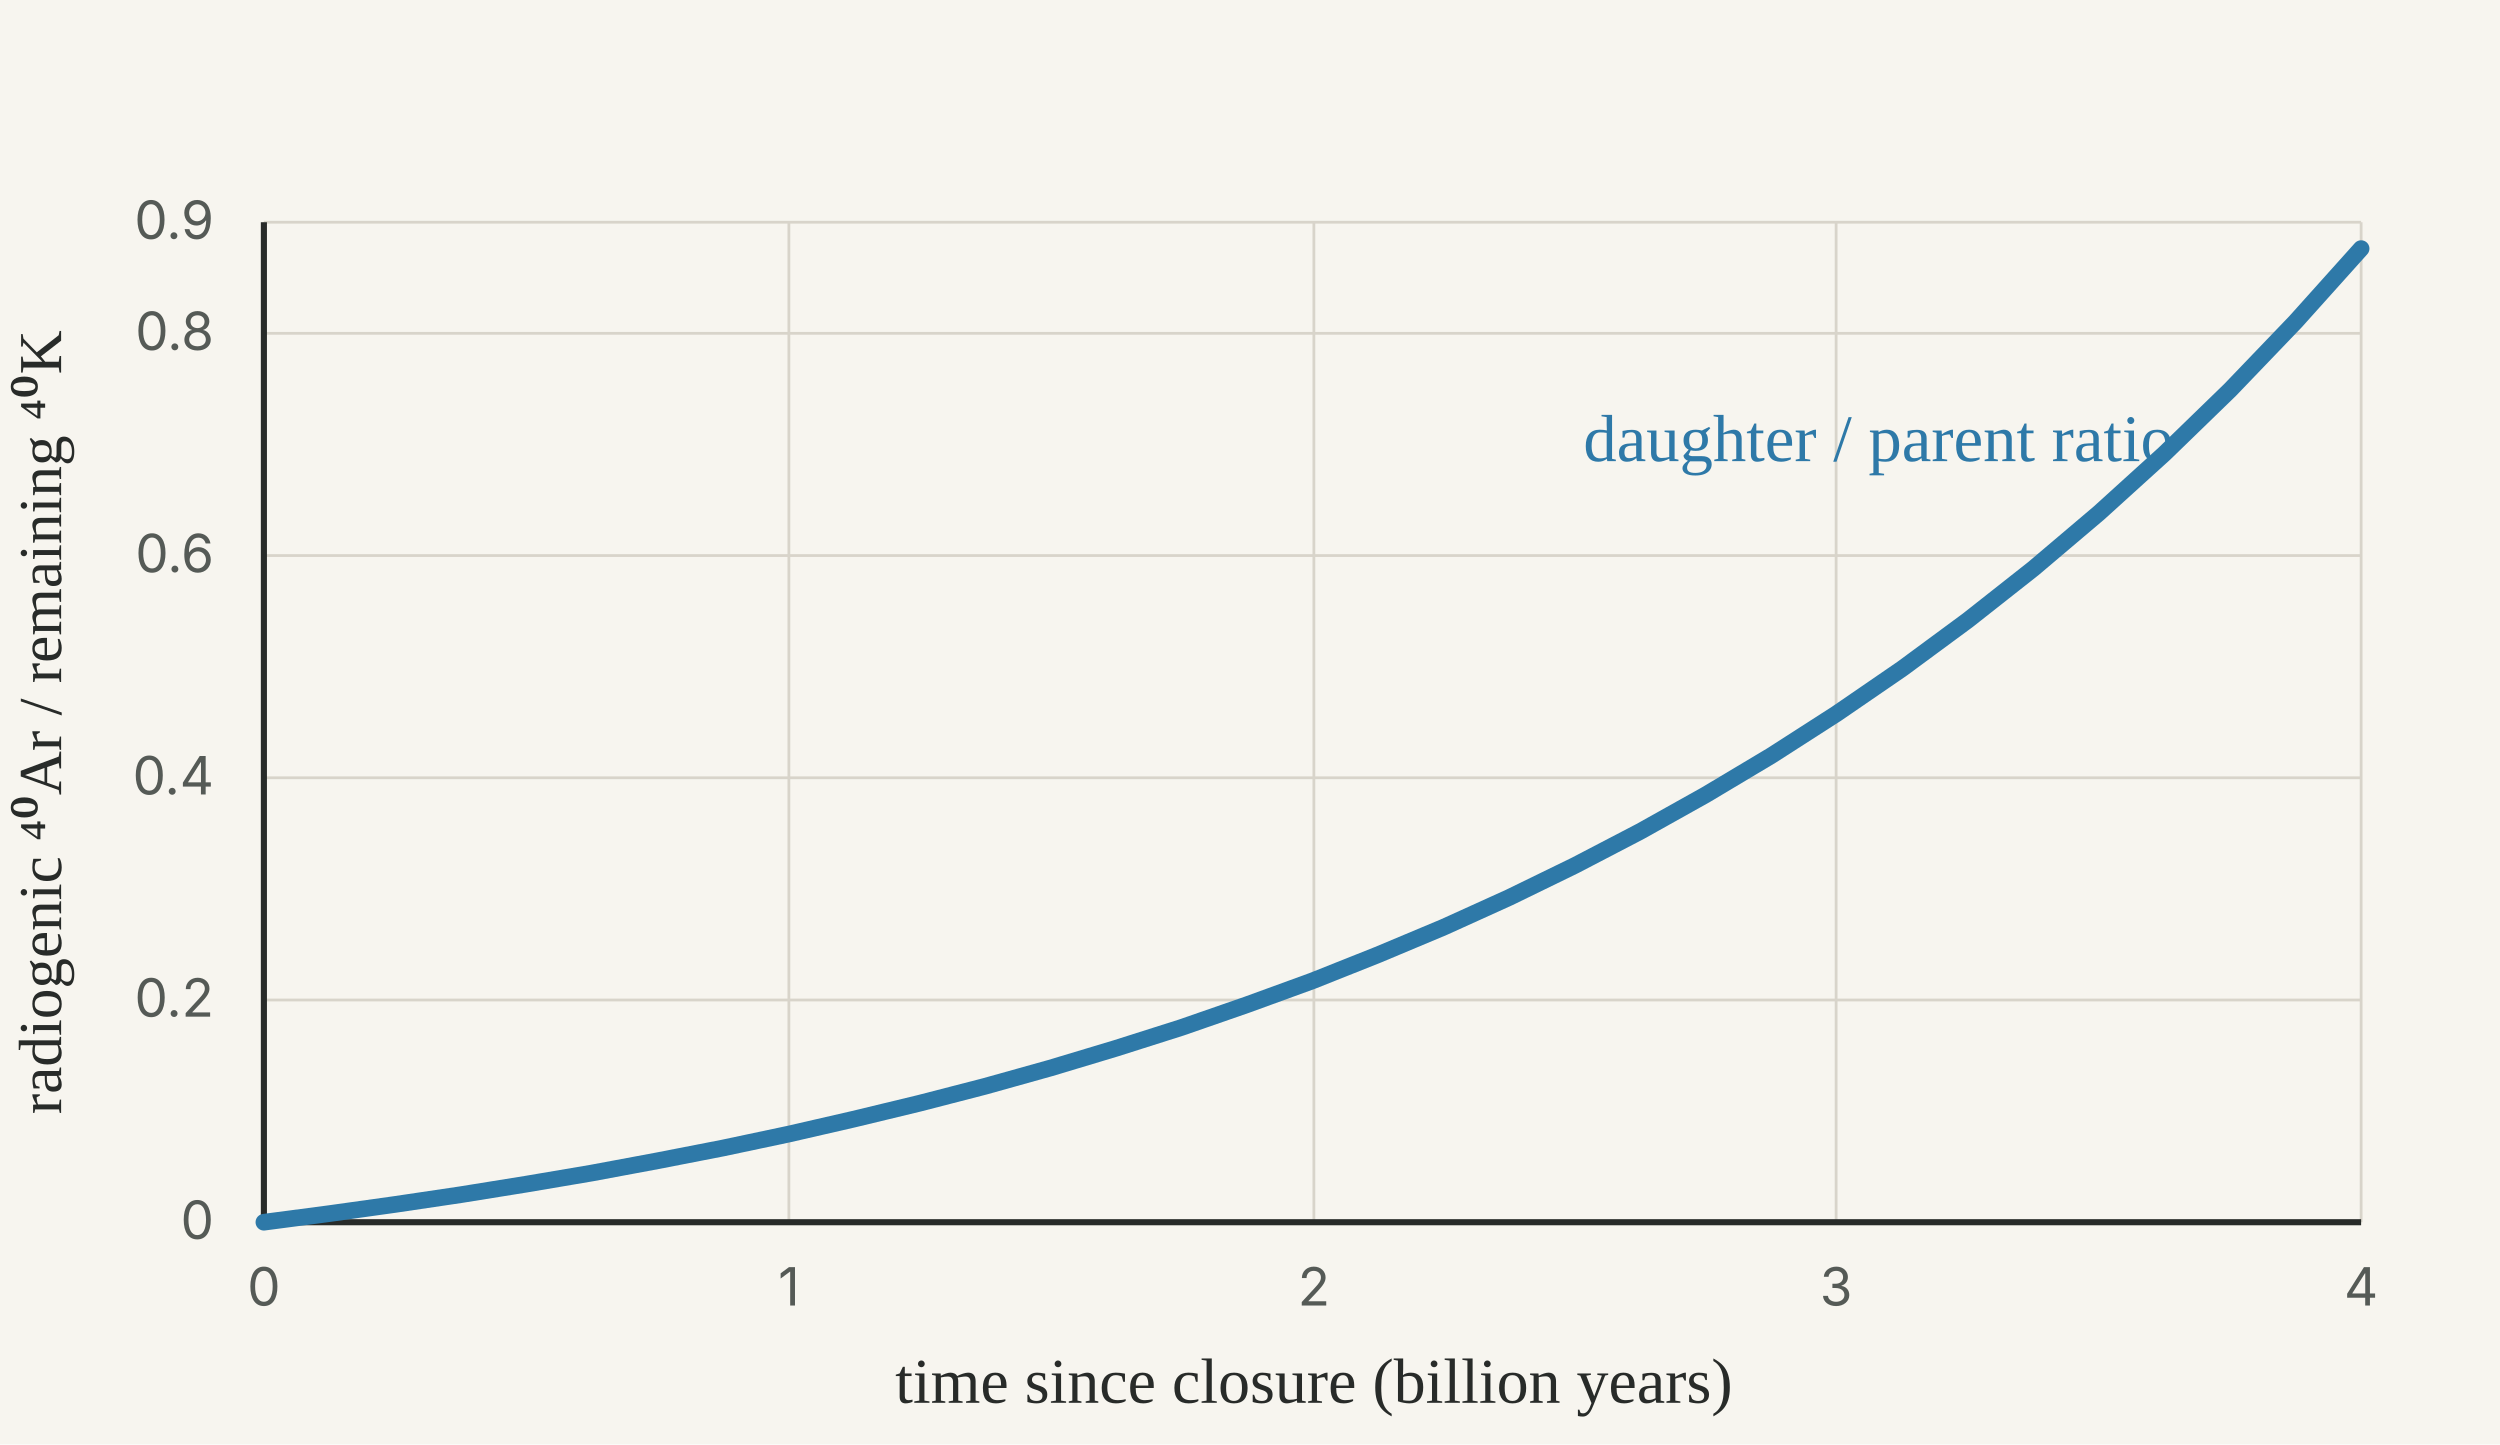
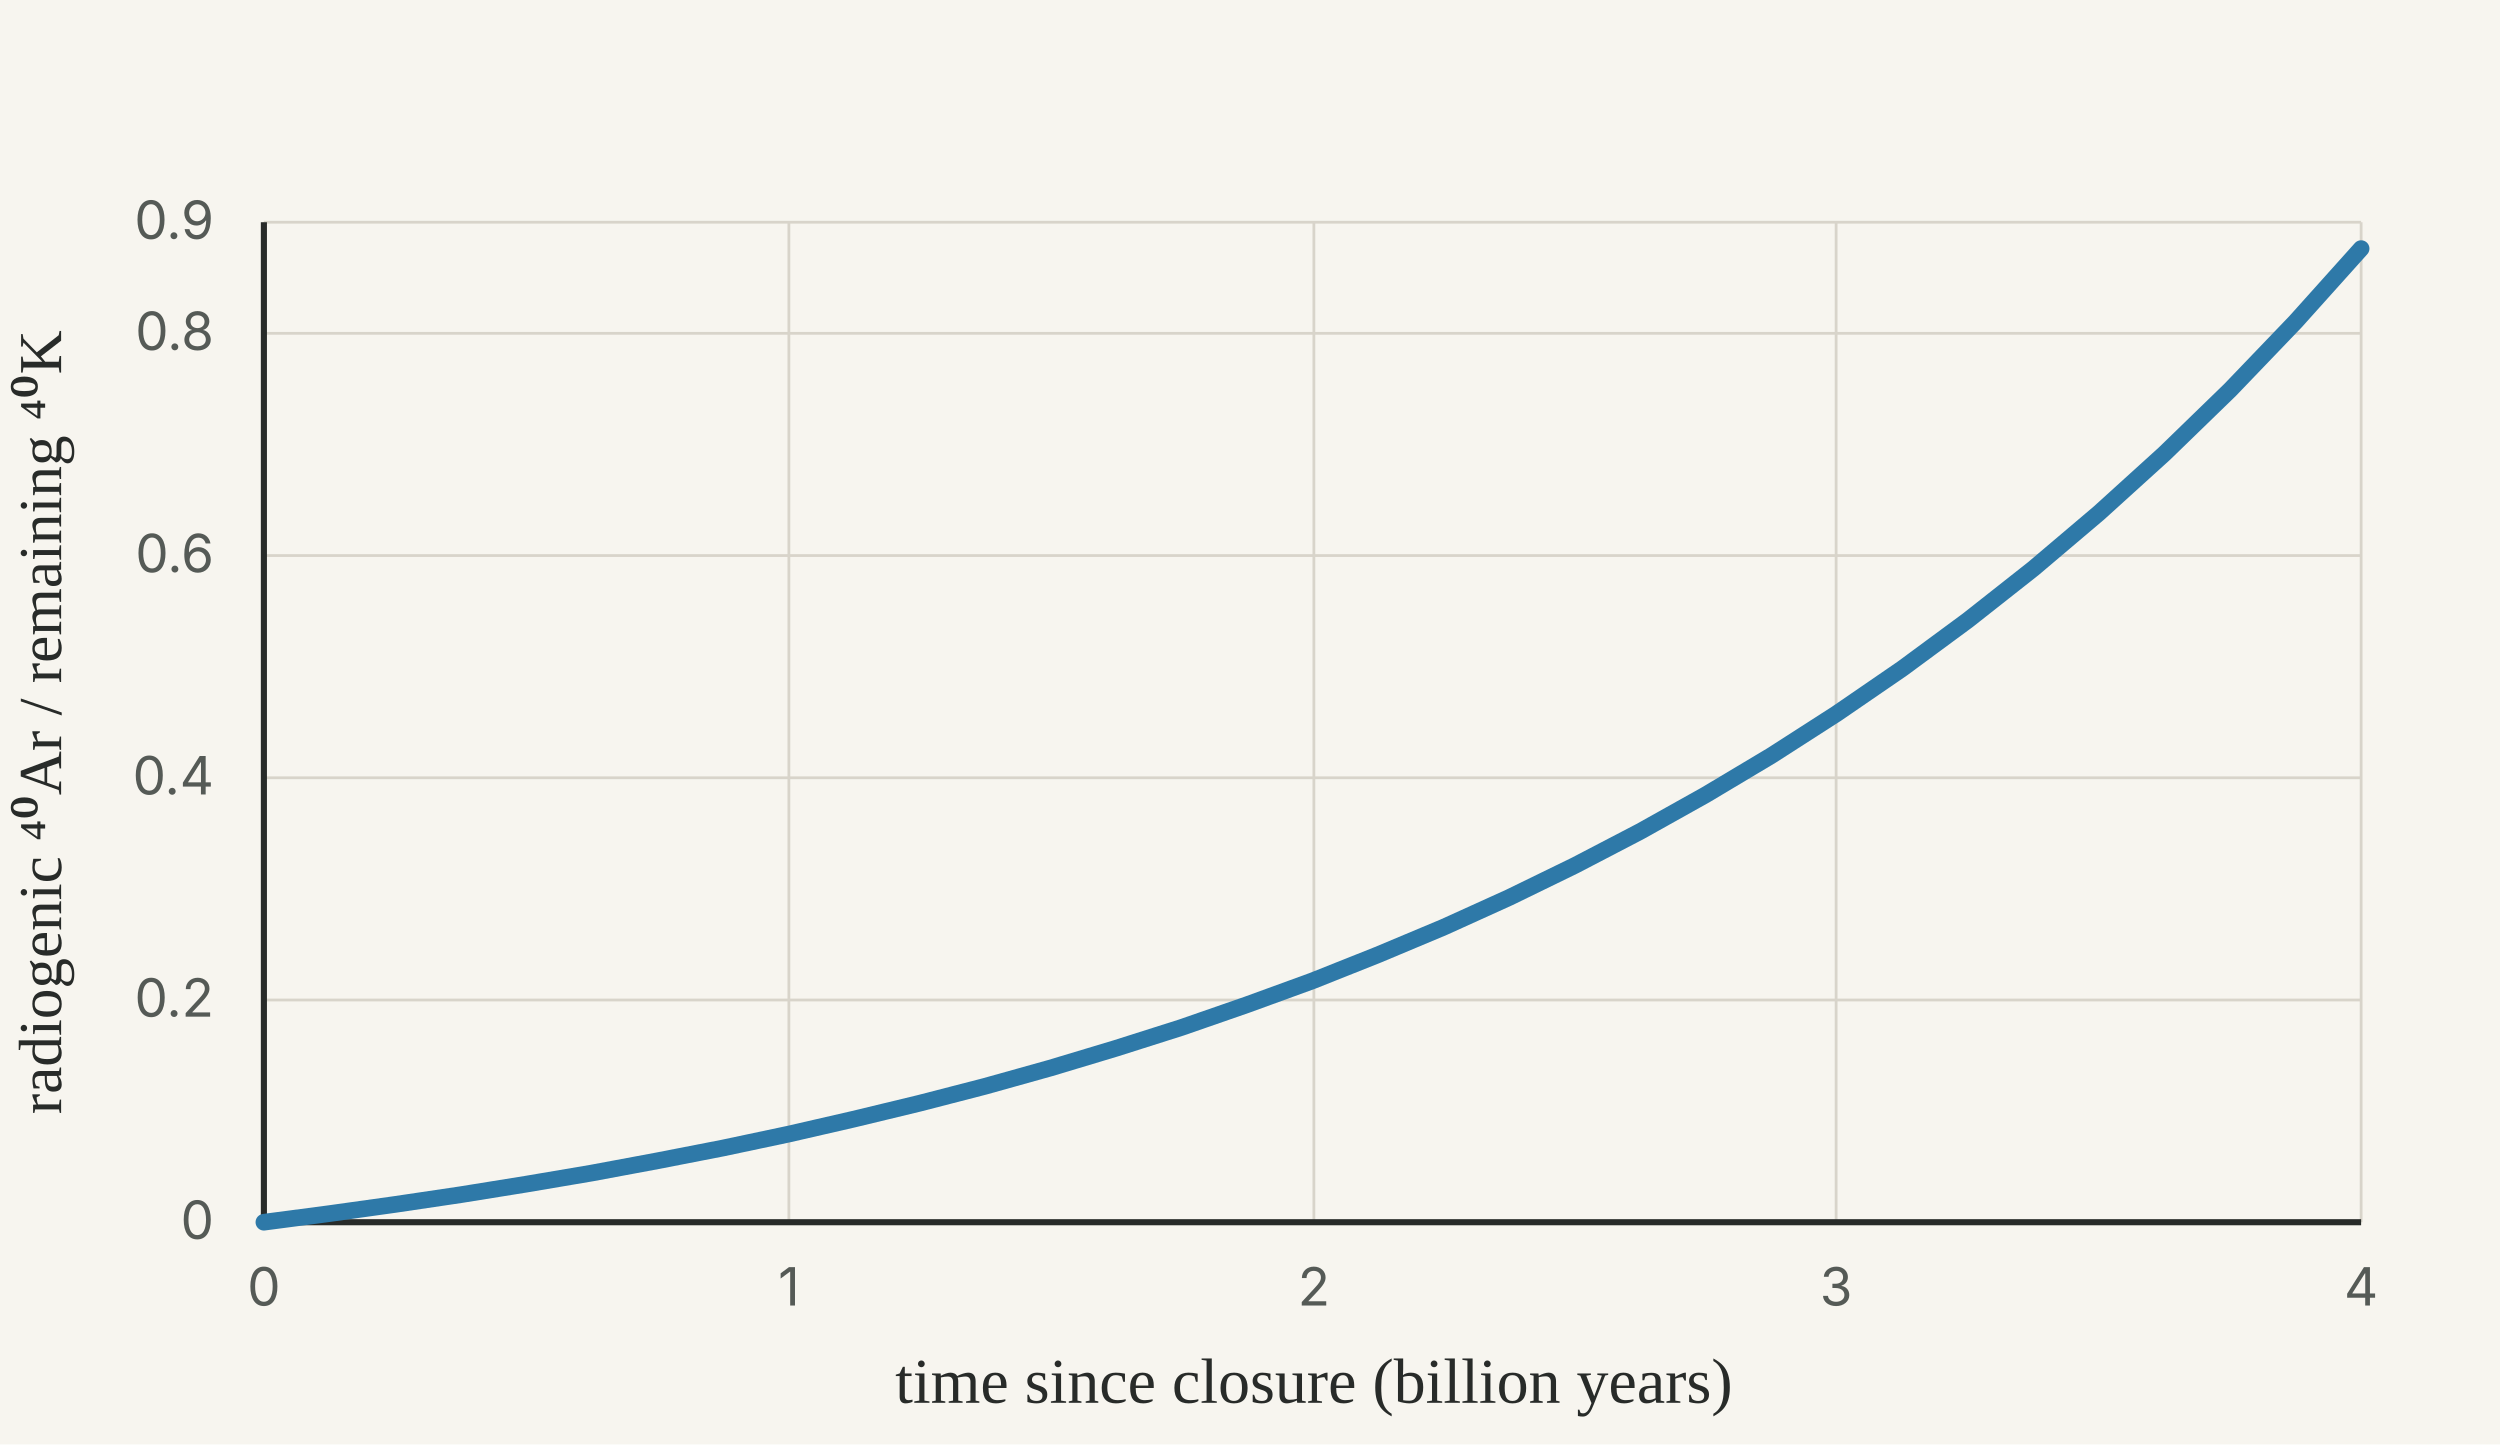
<svg xmlns="http://www.w3.org/2000/svg" viewBox="0 0 900 520" role="img" aria-labelledby="title description">
  <rect width="900" height="520" fill="#f7f5ef" />
  <g stroke="#d8d4ca" stroke-width="1">
    <line x1="95" y1="440" x2="850" y2="440" />
    <line x1="95" y1="360" x2="850" y2="360" />
    <line x1="95" y1="280" x2="850" y2="280" />
    <line x1="95" y1="200" x2="850" y2="200" />
    <line x1="95" y1="120" x2="850" y2="120" />
    <line x1="95" y1="80" x2="850" y2="80" />
    <line x1="95" y1="80" x2="95" y2="440" />
    <line x1="284" y1="80" x2="284" y2="440" />
    <line x1="473" y1="80" x2="473" y2="440" />
    <line x1="661" y1="80" x2="661" y2="440" />
    <line x1="850" y1="80" x2="850" y2="440" />
  </g>
  <g stroke="#282b29" stroke-width="2.2">
    <line x1="95" y1="440" x2="850" y2="440" />
    <line x1="95" y1="440" x2="95" y2="80" />
  </g>
  <g fill="#555a56" font-family="Inter, Arial, sans-serif" font-size="19">
    <text x="95" y="470" text-anchor="middle">0</text>
    <text x="284" y="470" text-anchor="middle">1</text>
    <text x="473" y="470" text-anchor="middle">2</text>
    <text x="661" y="470" text-anchor="middle">3</text>
    <text x="850" y="470" text-anchor="middle">4</text>
    <text x="77" y="446" text-anchor="end">0</text>
    <text x="77" y="366" text-anchor="end">0.2</text>
    <text x="77" y="286" text-anchor="end">0.4</text>
    <text x="77" y="206" text-anchor="end">0.6</text>
    <text x="77" y="126" text-anchor="end">0.8</text>
    <text x="77" y="86" text-anchor="end">0.9</text>
  </g>
  <polyline points="95.0,440.0 118.6,436.9 142.2,433.6 165.8,430.1 189.4,426.3 213.0,422.3 236.6,417.9 260.2,413.3 283.8,408.3 307.3,402.9 330.9,397.2 354.5,391.1 378.1,384.5 401.7,377.4 425.3,369.9 448.9,361.7 472.5,353.1 496.1,343.7 519.7,333.8 543.3,323.1 566.9,311.6 590.5,299.3 614.1,286.1 637.7,272.0 661.2,256.9 684.8,240.7 708.4,223.3 732.0,204.7 755.6,184.7 779.2,163.3 802.8,140.4 826.4,115.8 850.0,89.5" fill="none" stroke="#2e79a8" stroke-width="6" stroke-linecap="round" stroke-linejoin="round" />
  <g fill="#282b29" font-family="Georgia, 'Times New Roman', serif">
    <text x="473" y="505" text-anchor="middle" font-size="23">time since closure (billion years)</text>
    <text x="22" y="260" text-anchor="middle" font-size="22" transform="rotate(-90 22 260)">radiogenic ⁴⁰Ar / remaining ⁴⁰K</text>
-     <text x="570" y="166" font-size="24" fill="#2e79a8">daughter / parent ratio</text>
  </g>
</svg>
